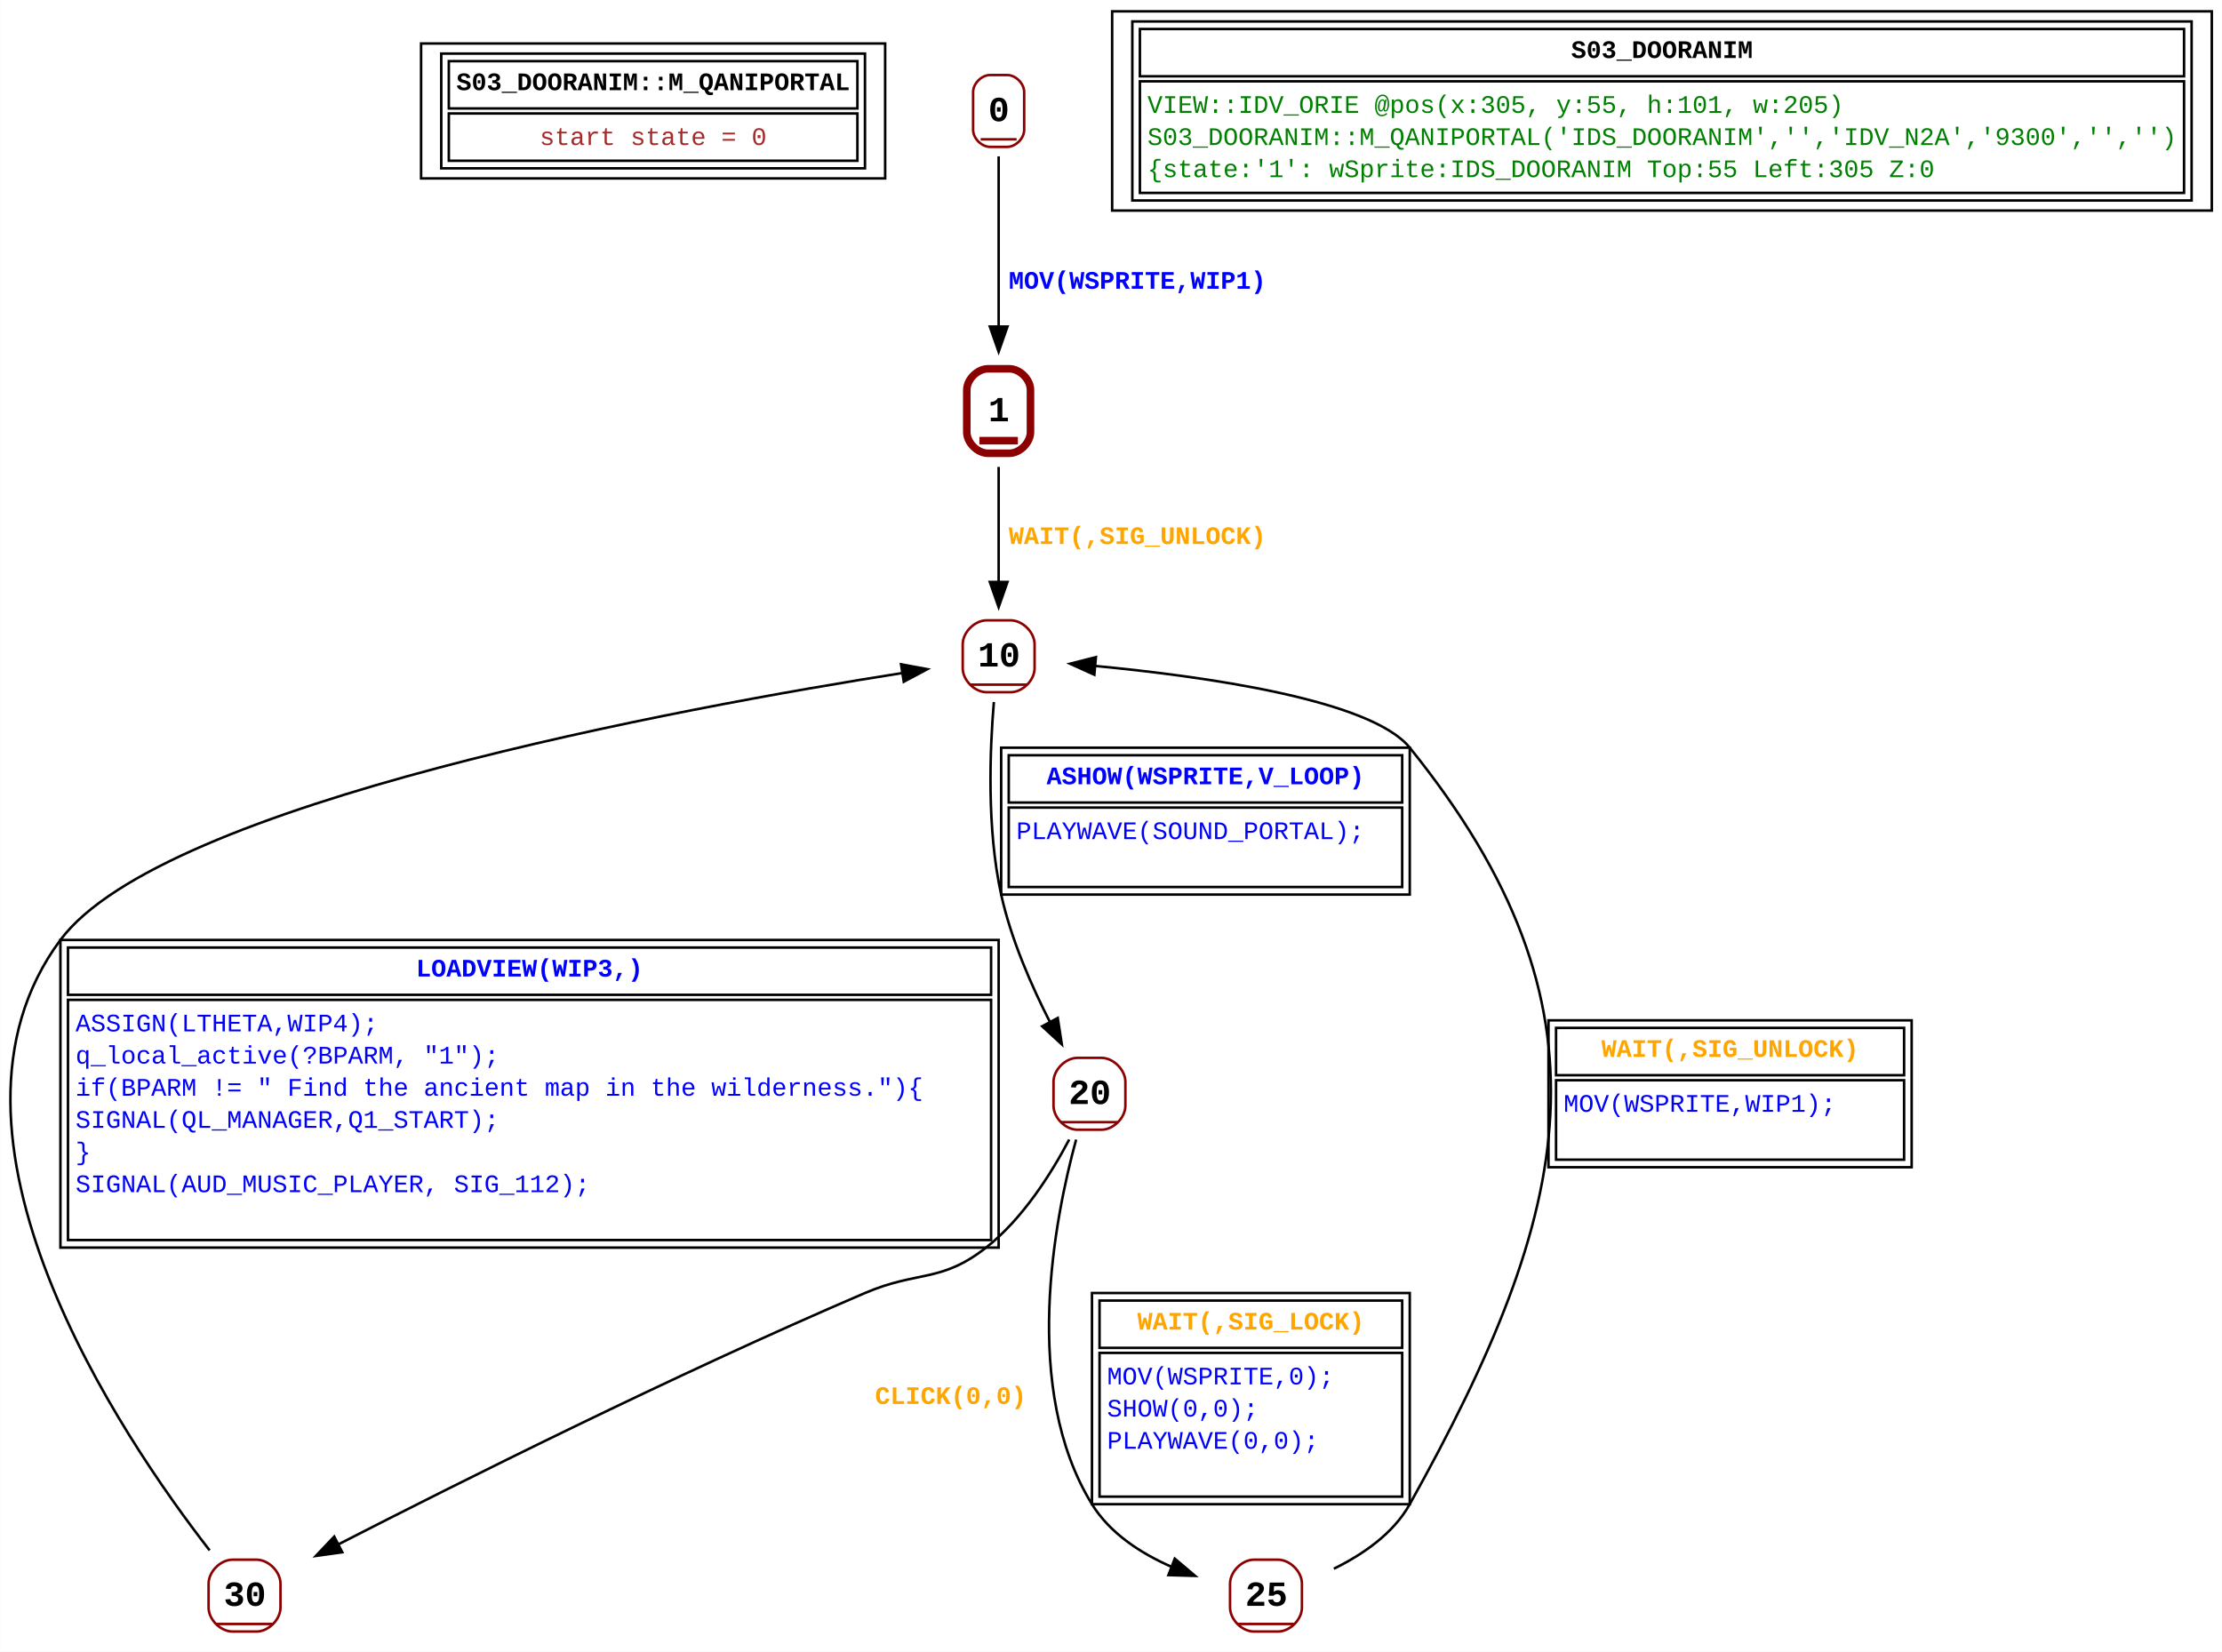
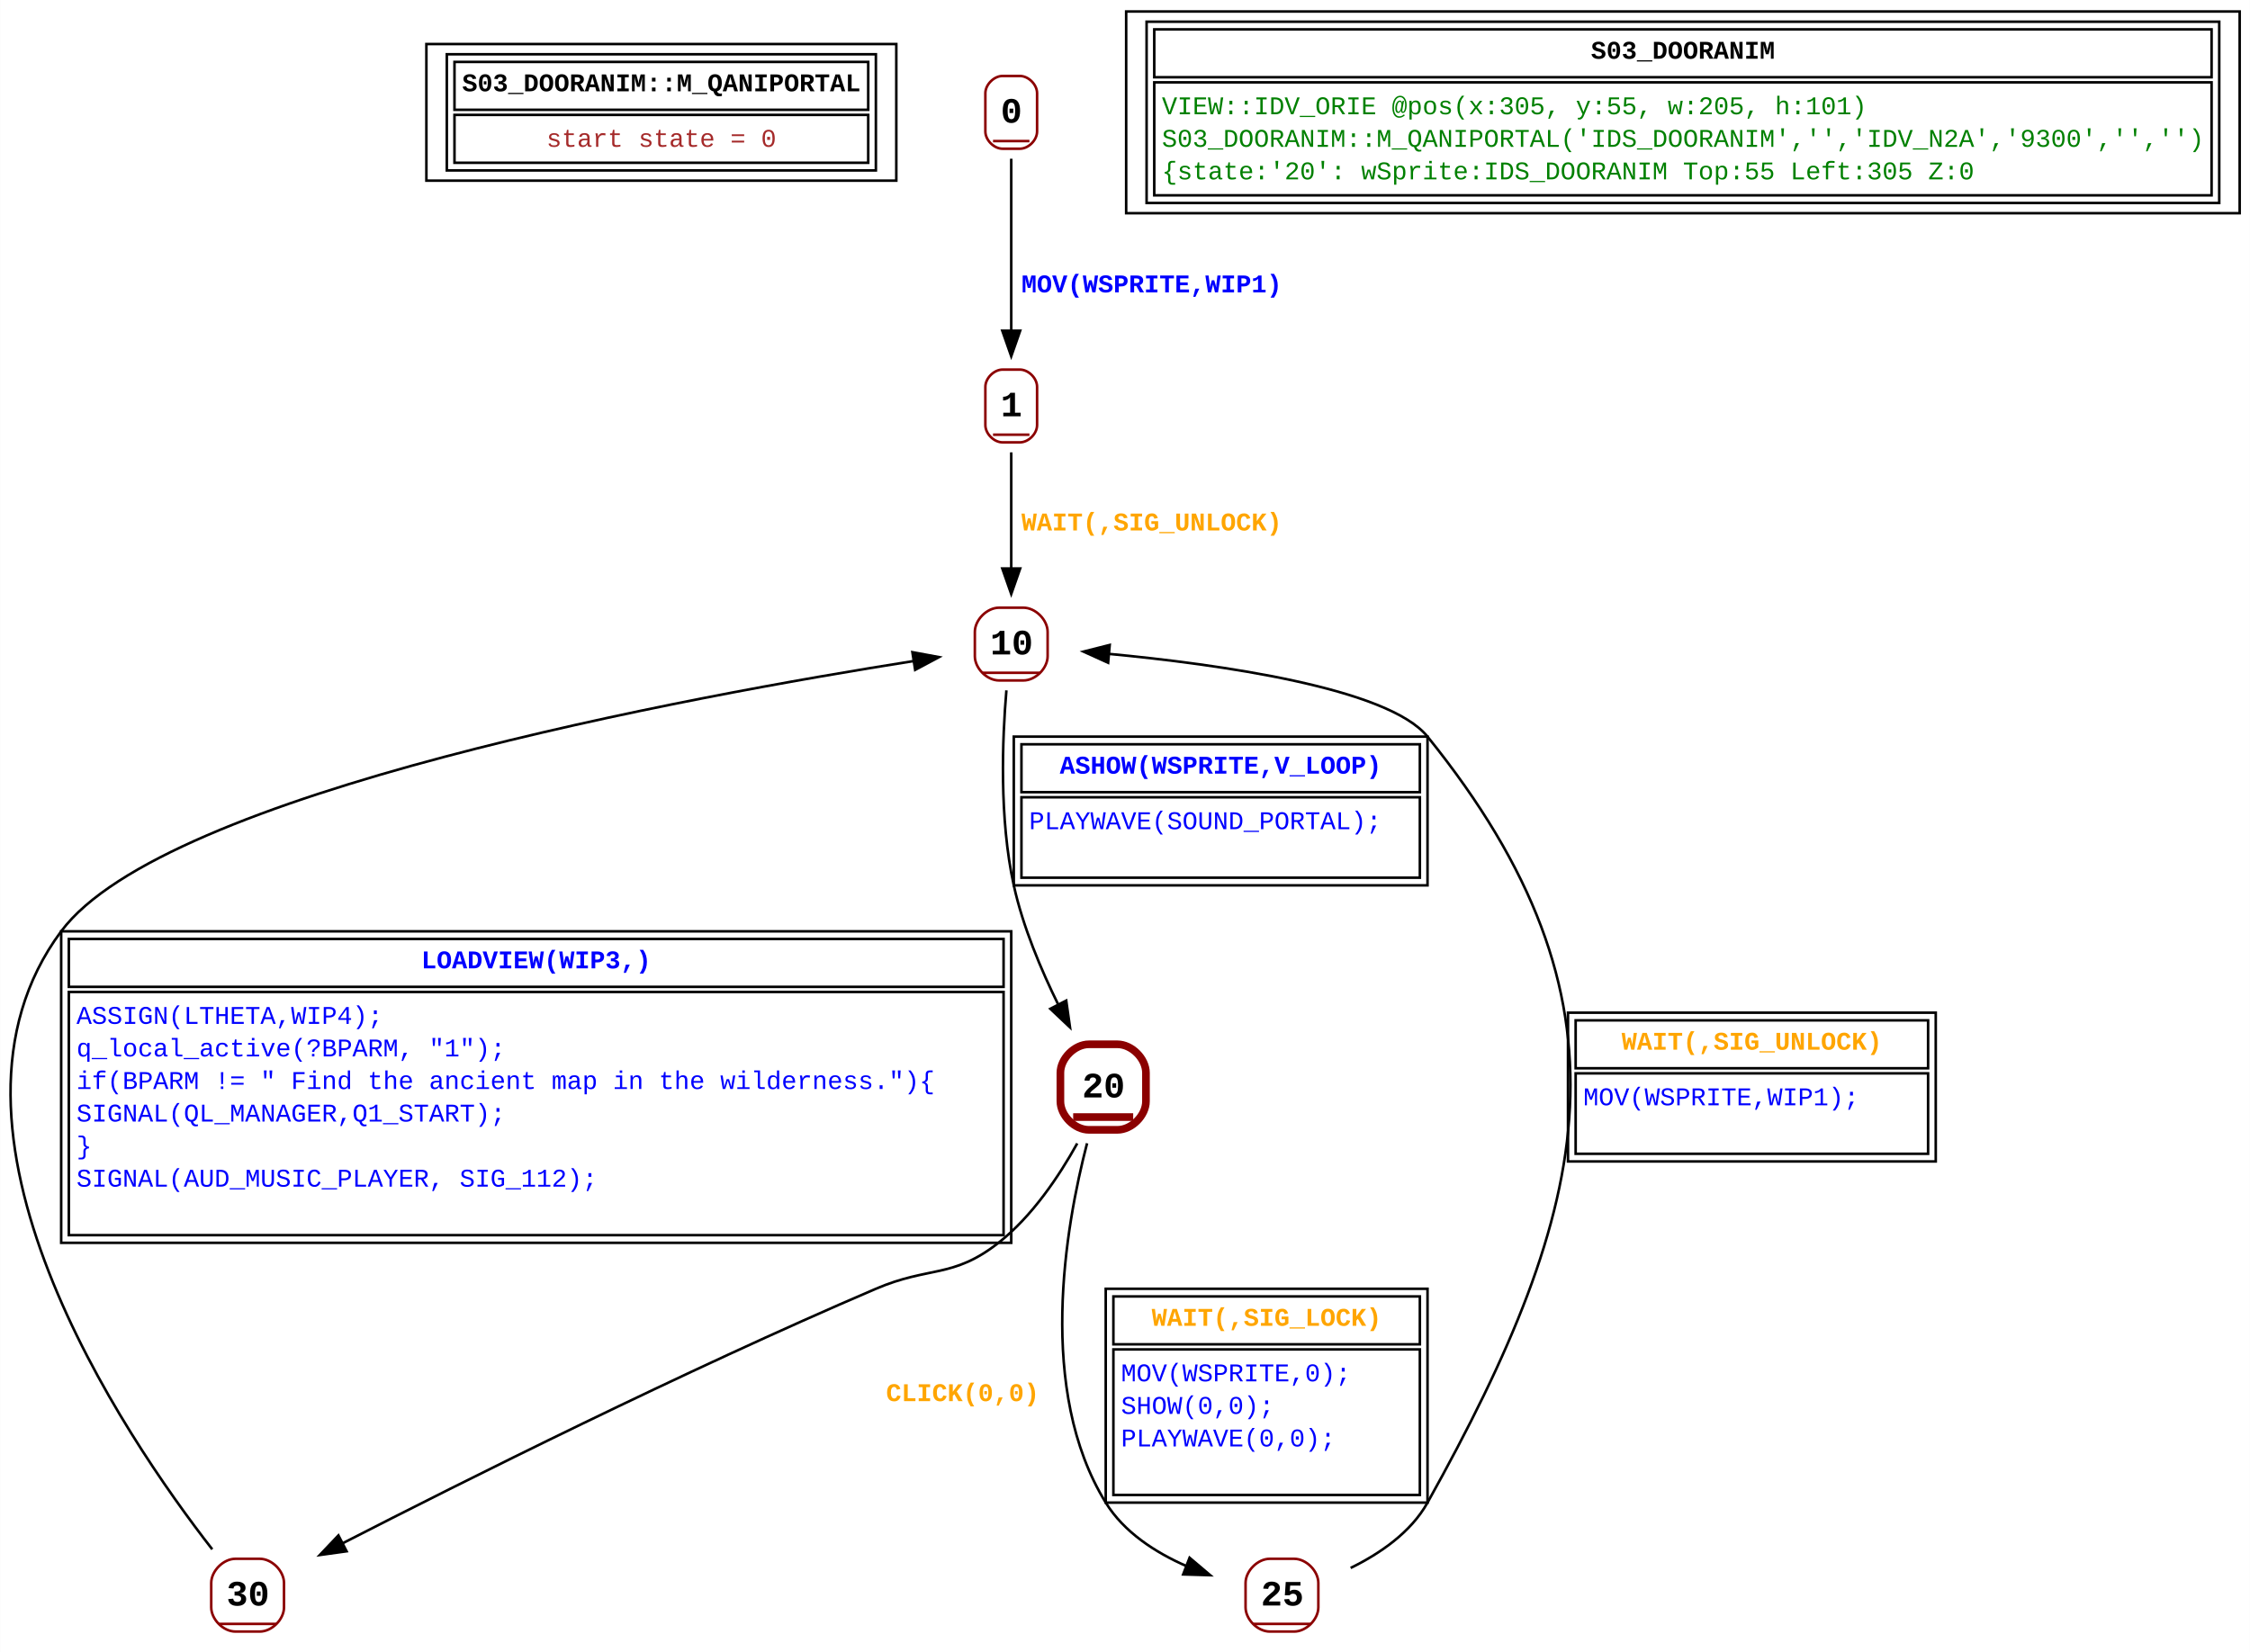
- <svg xmlns="http://www.w3.org/2000/svg" width="881pt" height="655pt" viewBox="0.00 0.00 880.91 655.00">
-   <g id="graph0" class="graph" transform="scale(1 1) rotate(0) translate(4 651)">
-     <polygon fill="white" stroke="none" points="-4,4 -4,-651 876.91,-651 876.91,4 -4,4" />
+ <svg xmlns="http://www.w3.org/2000/svg" width="881pt" height="647pt" viewBox="0.00 0.00 880.91 647.00">
+   <g id="graph0" class="graph" transform="scale(1 1) rotate(0) translate(4 643)">
+     <polygon fill="white" stroke="none" points="-4,4 -4,-643 876.91,-643 876.91,4 -4,4" />
    <g id="node1" class="node">
-       <polygon fill="none" stroke="black" points="162.91,-580.25 162.91,-633.75 346.91,-633.75 346.91,-580.25 162.91,-580.25" />
-       <polygon fill="none" stroke="black" points="173.91,-608 173.91,-626.75 335.91,-626.75 335.91,-608 173.91,-608" />
-       <text text-anchor="start" x="176.91" y="-615.25" font-family="Courier New" font-weight="bold" font-size="10.00">S03_DOORANIM::M_QANIPORTAL</text>
-       <polygon fill="none" stroke="black" points="173.91,-587.25 173.91,-606 335.91,-606 335.91,-587.25 173.91,-587.25" />
-       <text text-anchor="start" x="209.91" y="-593.5" font-family="Courier New" font-size="10.00" fill="brown">start state = 0</text>
-       <polygon fill="none" stroke="black" points="170.91,-584.25 170.91,-629.75 338.91,-629.75 338.91,-584.25 170.91,-584.25" />
+       <polygon fill="none" stroke="black" points="162.91,-572.25 162.91,-625.75 346.91,-625.75 346.91,-572.25 162.91,-572.25" />
+       <polygon fill="none" stroke="black" points="173.91,-600 173.91,-618.75 335.91,-618.75 335.91,-600 173.91,-600" />
+       <text text-anchor="start" x="176.91" y="-607.25" font-family="Courier New" font-weight="bold" font-size="10.00">S03_DOORANIM::M_QANIPORTAL</text>
+       <polygon fill="none" stroke="black" points="173.91,-579.25 173.91,-598 335.91,-598 335.91,-579.25 173.91,-579.25" />
+       <text text-anchor="start" x="209.91" y="-585.5" font-family="Courier New" font-size="10.00" fill="brown">start state = 0</text>
+       <polygon fill="none" stroke="black" points="170.91,-576.25 170.91,-621.75 338.91,-621.75 338.91,-576.25 170.91,-576.25" />
    </g>
    <g id="node2" class="node">
-       <polyline fill="none" stroke="darkred" points="384.78,-595.75 399.03,-595.75" />
-       <text text-anchor="start" x="387.78" y="-602.95" font-family="Courier New" font-weight="bold" font-size="14.00">0</text>
-       <path fill="none" stroke="darkred" d="M388.53,-592.75C388.53,-592.75 395.28,-592.75 395.28,-592.75 398.66,-592.75 402.03,-596.12 402.03,-599.5 402.03,-599.5 402.03,-614.5 402.03,-614.5 402.03,-617.88 398.66,-621.25 395.28,-621.25 395.28,-621.25 388.53,-621.25 388.53,-621.25 385.16,-621.25 381.78,-617.88 381.78,-614.5 381.78,-614.5 381.78,-599.5 381.78,-599.5 381.78,-596.12 385.16,-592.75 388.53,-592.75" />
+       <polyline fill="none" stroke="darkred" points="384.78,-587.75 399.03,-587.75" />
+       <text text-anchor="start" x="387.78" y="-594.95" font-family="Courier New" font-weight="bold" font-size="14.00">0</text>
+       <path fill="none" stroke="darkred" d="M388.53,-584.75C388.53,-584.75 395.28,-584.75 395.28,-584.75 398.66,-584.75 402.03,-588.12 402.03,-591.5 402.03,-591.5 402.03,-606.5 402.03,-606.5 402.03,-609.88 398.66,-613.25 395.28,-613.25 395.28,-613.25 388.53,-613.25 388.53,-613.25 385.16,-613.25 381.78,-609.88 381.78,-606.5 381.78,-606.5 381.78,-591.5 381.78,-591.5 381.78,-588.12 385.16,-584.75 388.53,-584.75" />
    </g>
    <g id="node3" class="node">
-       <polyline fill="none" stroke="darkred" stroke-width="3" points="384.28,-476.25 399.53,-476.25" />
-       <text text-anchor="start" x="387.78" y="-483.95" font-family="Courier New" font-weight="bold" font-size="14.00">1</text>
-       <path fill="none" stroke="darkred" stroke-width="3" d="M387.7,-471.25C387.7,-471.25 396.12,-471.25 396.12,-471.25 400.33,-471.25 404.53,-475.46 404.53,-479.67 404.53,-479.67 404.53,-496.33 404.53,-496.33 404.53,-500.54 400.33,-504.75 396.12,-504.75 396.12,-504.75 387.7,-504.75 387.7,-504.75 383.49,-504.75 379.28,-500.54 379.28,-496.33 379.28,-496.33 379.28,-479.67 379.28,-479.67 379.28,-475.46 383.49,-471.25 387.7,-471.25" />
+       <polyline fill="none" stroke="darkred" points="384.78,-472.75 399.03,-472.75" />
+       <text text-anchor="start" x="387.78" y="-479.95" font-family="Courier New" font-weight="bold" font-size="14.00">1</text>
+       <path fill="none" stroke="darkred" d="M388.53,-469.75C388.53,-469.75 395.28,-469.75 395.28,-469.75 398.66,-469.75 402.03,-473.12 402.03,-476.5 402.03,-476.5 402.03,-491.5 402.03,-491.5 402.03,-494.88 398.66,-498.25 395.28,-498.25 395.28,-498.25 388.53,-498.25 388.53,-498.25 385.16,-498.25 381.78,-494.88 381.78,-491.5 381.78,-491.5 381.78,-476.5 381.78,-476.5 381.78,-473.12 385.16,-469.75 388.53,-469.75" />
    </g>
    <g id="edge1" class="edge">
-       <path fill="none" stroke="black" d="M391.91,-588.99C391.91,-571.34 391.91,-543.32 391.91,-521.42" />
-       <polygon fill="black" stroke="black" points="395.41,-521.51 391.91,-511.51 388.41,-521.51 395.41,-521.51" />
-       <text text-anchor="start" x="395.91" y="-536.5" font-family="Courier New" font-weight="bold" font-size="10.00" fill="blue">MOV(WSPRITE,WIP1)</text>
+       <path fill="none" stroke="black" d="M391.91,-580.84C391.91,-562.9 391.91,-534.45 391.91,-513.2" />
+       <polygon fill="black" stroke="black" points="395.41,-513.47 391.91,-503.47 388.41,-513.47 395.41,-513.47" />
+       <text text-anchor="start" x="395.91" y="-528.5" font-family="Courier New" font-weight="bold" font-size="10.00" fill="blue">MOV(WSPRITE,WIP1)</text>
    </g>
    <g id="node4" class="node">
      <polyline fill="none" stroke="darkred" points="380.66,-379.5 403.16,-379.5" />
      <text text-anchor="start" x="383.66" y="-386.7" font-family="Courier New" font-weight="bold" font-size="14.00">10</text>
      <path fill="none" stroke="darkred" d="M387.16,-376.5C387.16,-376.5 396.66,-376.5 396.66,-376.5 401.41,-376.5 406.16,-381.25 406.16,-386 406.16,-386 406.16,-395.5 406.16,-395.5 406.16,-400.25 401.41,-405 396.66,-405 396.66,-405 387.16,-405 387.16,-405 382.41,-405 377.66,-400.25 377.66,-395.5 377.66,-395.5 377.66,-386 377.66,-386 377.66,-381.25 382.41,-376.5 387.16,-376.5" />
    </g>
    <g id="edge2" class="edge">
-       <path fill="none" stroke="black" d="M391.91,-465.86C391.91,-452.42 391.91,-434.84 391.91,-420.18" />
-       <polygon fill="black" stroke="black" points="395.41,-420.22 391.91,-410.22 388.41,-420.22 395.41,-420.22" />
+       <path fill="none" stroke="black" d="M391.91,-465.84C391.91,-452.96 391.91,-435.06 391.91,-420.07" />
+       <polygon fill="black" stroke="black" points="395.41,-420.35 391.91,-410.35 388.41,-420.35 395.41,-420.35" />
      <text text-anchor="start" x="395.91" y="-435.25" font-family="Courier New" font-weight="bold" font-size="10.00" fill="orange">WAIT(,SIG_UNLOCK)</text>
    </g>
    <g id="node5" class="node">
-       <polyline fill="none" stroke="darkred" points="416.66,-206 439.16,-206" />
+       <polyline fill="none" stroke="darkred" stroke-width="3" points="416.16,-205.5 439.66,-205.5" />
      <text text-anchor="start" x="419.66" y="-213.2" font-family="Courier New" font-weight="bold" font-size="14.00">20</text>
-       <path fill="none" stroke="darkred" d="M423.16,-203C423.16,-203 432.66,-203 432.66,-203 437.41,-203 442.16,-207.75 442.16,-212.5 442.16,-212.5 442.16,-222 442.16,-222 442.16,-226.75 437.41,-231.5 432.66,-231.5 432.66,-231.5 423.16,-231.5 423.16,-231.5 418.41,-231.5 413.66,-226.75 413.66,-222 413.66,-222 413.66,-212.5 413.66,-212.5 413.66,-207.75 418.41,-203 423.16,-203" />
+       <path fill="none" stroke="darkred" stroke-width="3" d="M422.33,-200.5C422.33,-200.5 433.49,-200.5 433.49,-200.5 439.08,-200.5 444.66,-206.08 444.66,-211.67 444.66,-211.67 444.66,-222.83 444.66,-222.83 444.66,-228.42 439.08,-234 433.49,-234 433.49,-234 422.33,-234 422.33,-234 416.74,-234 411.16,-228.42 411.16,-222.83 411.16,-222.83 411.16,-211.67 411.16,-211.67 411.16,-206.08 416.74,-200.5 422.33,-200.5" />
    </g>
    <g id="edge3" class="edge">
-       <path fill="none" stroke="black" d="M390.02,-372.62C388.41,-353.69 387.16,-322.41 392.91,-296.25 396.8,-278.52 404.97,-259.93 412.43,-245.34" />
-       <polygon fill="black" stroke="black" points="415.35,-247.31 416.96,-236.84 409.17,-244.02 415.35,-247.31" />
+       <path fill="none" stroke="black" d="M390.02,-372.62C388.41,-353.69 387.16,-322.41 392.91,-296.25 396.46,-280.08 403.57,-263.19 410.45,-249.28" />
+       <polygon fill="black" stroke="black" points="413.44,-251.12 414.92,-240.63 407.22,-247.91 413.44,-251.12" />
      <polygon fill="none" stroke="black" points="395.91,-332.75 395.91,-351.5 551.91,-351.5 551.91,-332.75 395.91,-332.75" />
      <text text-anchor="start" x="410.91" y="-340" font-family="Courier New" font-weight="bold" font-size="10.00" fill="blue">ASHOW(WSPRITE,V_LOOP)</text>
      <polygon fill="none" stroke="black" points="395.91,-299.25 395.91,-330.75 551.91,-330.75 551.91,-299.25 395.91,-299.25" />
      <text text-anchor="start" x="398.91" y="-318.25" font-family="Courier New" font-size="10.00" fill="blue">  PLAYWAVE(SOUND_PORTAL);</text>
      <text text-anchor="start" x="398.91" y="-305.5" font-family="Courier New" font-size="10.00" fill="blue"> </text>
      <polygon fill="none" stroke="black" points="392.91,-296.25 392.91,-354.5 554.91,-354.5 554.91,-296.25 392.91,-296.25" />
    </g>
    <g id="node6" class="node">
      <polyline fill="none" stroke="darkred" points="81.66,-7 104.16,-7" />
      <text text-anchor="start" x="84.66" y="-14.2" font-family="Courier New" font-weight="bold" font-size="14.00">30</text>
      <path fill="none" stroke="darkred" d="M88.16,-4C88.16,-4 97.66,-4 97.66,-4 102.41,-4 107.16,-8.75 107.16,-13.5 107.16,-13.5 107.16,-23 107.16,-23 107.16,-27.75 102.41,-32.5 97.66,-32.5 97.66,-32.5 88.16,-32.5 88.16,-32.5 83.41,-32.5 78.66,-27.75 78.66,-23 78.66,-23 78.66,-13.5 78.66,-13.5 78.66,-8.75 83.41,-4 88.16,-4" />
    </g>
    <g id="edge4" class="edge">
-       <path fill="none" stroke="black" d="M419.88,-199.11C412.86,-185.78 401.5,-167.69 386.91,-156.25 368.98,-142.19 359.85,-147.22 338.91,-138.25 263.5,-105.95 177.72,-62.99 129.99,-38.51" />
+       <path fill="none" stroke="black" d="M417.75,-195.18C410.66,-182.4 400.11,-166.6 386.91,-156.25 368.98,-142.19 359.85,-147.22 338.91,-138.25 263.5,-105.95 177.72,-62.99 129.99,-38.51" />
      <polygon fill="black" stroke="black" points="131.67,-35.44 121.18,-33.98 128.47,-41.66 131.67,-35.44" />
      <text text-anchor="start" x="342.91" y="-94.25" font-family="Courier New" font-weight="bold" font-size="10.00" fill="orange">CLICK(0,0)</text>
    </g>
    <g id="node7" class="node">
      <polyline fill="none" stroke="darkred" points="486.66,-7 509.16,-7" />
      <text text-anchor="start" x="489.66" y="-14.2" font-family="Courier New" font-weight="bold" font-size="14.00">25</text>
      <path fill="none" stroke="darkred" d="M493.16,-4C493.16,-4 502.66,-4 502.66,-4 507.41,-4 512.16,-8.75 512.16,-13.5 512.16,-13.5 512.16,-23 512.16,-23 512.16,-27.75 507.41,-32.5 502.66,-32.5 502.66,-32.5 493.16,-32.5 493.16,-32.5 488.41,-32.5 483.66,-27.75 483.66,-23 483.66,-23 483.66,-13.5 483.66,-13.5 483.66,-8.75 488.41,-4 493.16,-4" />
    </g>
    <g id="edge5" class="edge">
-       <path fill="none" stroke="black" d="M422.63,-199.09C414.06,-167.73 400.77,-100.16 428.91,-54.5 436.06,-42.9 448.36,-34.96 460.61,-29.6" />
+       <path fill="none" stroke="black" d="M421.6,-195.23C413.08,-162.45 401.87,-98.37 428.91,-54.5 436.06,-42.9 448.36,-34.96 460.61,-29.6" />
      <polygon fill="black" stroke="black" points="461.74,-32.91 469.82,-26.07 459.23,-26.38 461.74,-32.91" />
      <polygon fill="none" stroke="black" points="431.91,-116.5 431.91,-135.25 551.91,-135.25 551.91,-116.5 431.91,-116.5" />
      <text text-anchor="start" x="446.91" y="-123.75" font-family="Courier New" font-weight="bold" font-size="10.00" fill="orange">WAIT(,SIG_LOCK)</text>
      <polygon fill="none" stroke="black" points="431.91,-57.5 431.91,-114.5 551.91,-114.5 551.91,-57.5 431.91,-57.5" />
      <text text-anchor="start" x="434.91" y="-102" font-family="Courier New" font-size="10.00" fill="blue">    MOV(WSPRITE,0);</text>
      <text text-anchor="start" x="434.91" y="-89.25" font-family="Courier New" font-size="10.00" fill="blue">    SHOW(0,0);</text>
      <text text-anchor="start" x="434.91" y="-76.5" font-family="Courier New" font-size="10.00" fill="blue">    PLAYWAVE(0,0);</text>
      <text text-anchor="start" x="434.91" y="-63.75" font-family="Courier New" font-size="10.00" fill="blue"> </text>
      <polygon fill="none" stroke="black" points="428.91,-54.5 428.91,-138.25 554.91,-138.25 554.91,-54.5 428.91,-54.5" />
    </g>
    <g id="edge7" class="edge">
      <path fill="none" stroke="black" d="M79.07,-36.2C44.73,-80.38 -37.55,-201.05 19.91,-278.25 60.46,-332.74 267.62,-370.53 354.01,-384.15" />
      <polygon fill="black" stroke="black" points="353.21,-387.57 363.63,-385.64 354.29,-380.65 353.21,-387.57" />
      <polygon fill="none" stroke="black" points="22.91,-256.5 22.91,-275.25 388.91,-275.25 388.91,-256.5 22.91,-256.5" />
      <text text-anchor="start" x="160.91" y="-263.75" font-family="Courier New" font-weight="bold" font-size="10.00" fill="blue">LOADVIEW(WIP3,)</text>
      <polygon fill="none" stroke="black" points="22.91,-159.25 22.91,-254.5 388.91,-254.5 388.91,-159.25 22.91,-159.25" />
      <text text-anchor="start" x="25.91" y="-242" font-family="Courier New" font-size="10.00" fill="blue">    ASSIGN(LTHETA,WIP4);</text>
      <text text-anchor="start" x="25.91" y="-229.25" font-family="Courier New" font-size="10.00" fill="blue">    q_local_active(?BPARM, "1");</text>
      <text text-anchor="start" x="25.91" y="-216.5" font-family="Courier New" font-size="10.00" fill="blue">    if(BPARM != " Find the ancient map in the wilderness."){</text>
      <text text-anchor="start" x="25.91" y="-203.75" font-family="Courier New" font-size="10.00" fill="blue">     SIGNAL(QL_MANAGER,Q1_START);</text>
      <text text-anchor="start" x="25.91" y="-191" font-family="Courier New" font-size="10.00" fill="blue">    }</text>
      <text text-anchor="start" x="25.91" y="-178.25" font-family="Courier New" font-size="10.00" fill="blue">    SIGNAL(AUD_MUSIC_PLAYER, SIG_112);</text>
      <text text-anchor="start" x="25.91" y="-165.5" font-family="Courier New" font-size="10.00" fill="blue"> </text>
      <polygon fill="none" stroke="black" points="19.91,-156.25 19.91,-278.25 391.91,-278.25 391.91,-156.25 19.91,-156.25" />
    </g>
    <g id="edge6" class="edge">
      <path fill="none" stroke="black" d="M524.81,-28.91C536.23,-34.51 548.4,-42.81 554.91,-54.5 619.82,-170.97 638.64,-250.73 554.91,-354.5 539.5,-373.59 473.07,-382.85 429.91,-386.93" />
      <polygon fill="black" stroke="black" points="429.85,-383.43 420.2,-387.8 430.47,-390.4 429.85,-383.43" />
      <polygon fill="none" stroke="black" points="612.91,-224.62 612.91,-243.38 750.91,-243.38 750.91,-224.62 612.91,-224.62" />
      <text text-anchor="start" x="630.91" y="-231.88" font-family="Courier New" font-weight="bold" font-size="10.00" fill="orange">WAIT(,SIG_UNLOCK)</text>
      <polygon fill="none" stroke="black" points="612.91,-191.12 612.91,-222.62 750.91,-222.62 750.91,-191.12 612.91,-191.12" />
      <text text-anchor="start" x="615.91" y="-210.12" font-family="Courier New" font-size="10.00" fill="blue">    MOV(WSPRITE,WIP1);</text>
      <text text-anchor="start" x="615.91" y="-197.38" font-family="Courier New" font-size="10.00" fill="blue"> </text>
      <polygon fill="none" stroke="black" points="609.91,-188.12 609.91,-246.38 753.91,-246.38 753.91,-188.12 609.91,-188.12" />
    </g>
    <g id="node8" class="node">
-       <polygon fill="none" stroke="black" points="436.91,-567.5 436.91,-646.5 872.91,-646.5 872.91,-567.5 436.91,-567.5" />
-       <polygon fill="none" stroke="black" points="447.91,-620.75 447.91,-639.5 861.91,-639.5 861.91,-620.75 447.91,-620.75" />
-       <text text-anchor="start" x="618.91" y="-628" font-family="Courier New" font-weight="bold" font-size="10.00">S03_DOORANIM</text>
-       <polygon fill="none" stroke="black" points="447.91,-574.5 447.91,-618.75 861.91,-618.75 861.91,-574.5 447.91,-574.5" />
-       <text text-anchor="start" x="450.91" y="-606.25" font-family="Courier New" font-size="10.00" fill="green">VIEW::IDV_ORIE @pos(x:305, y:55, h:101, w:205)</text>
-       <text text-anchor="start" x="450.91" y="-593.5" font-family="Courier New" font-size="10.00" fill="green">S03_DOORANIM::M_QANIPORTAL('IDS_DOORANIM','','IDV_N2A','9300','','')</text>
-       <text text-anchor="start" x="450.91" y="-580.75" font-family="Courier New" font-size="10.00" fill="green">{state:'1': wSprite:IDS_DOORANIM Top:55 Left:305 Z:0</text>
-       <polygon fill="none" stroke="black" points="444.91,-571.5 444.91,-642.5 864.91,-642.5 864.91,-571.5 444.91,-571.5" />
+       <polygon fill="none" stroke="black" points="436.91,-559.5 436.91,-638.5 872.91,-638.5 872.91,-559.5 436.91,-559.5" />
+       <polygon fill="none" stroke="black" points="447.91,-612.75 447.91,-631.5 861.91,-631.5 861.91,-612.75 447.91,-612.75" />
+       <text text-anchor="start" x="618.91" y="-620" font-family="Courier New" font-weight="bold" font-size="10.00">S03_DOORANIM</text>
+       <polygon fill="none" stroke="black" points="447.91,-566.5 447.91,-610.75 861.91,-610.75 861.91,-566.5 447.91,-566.5" />
+       <text text-anchor="start" x="450.91" y="-598.25" font-family="Courier New" font-size="10.00" fill="green">VIEW::IDV_ORIE @pos(x:305, y:55, w:205, h:101)</text>
+       <text text-anchor="start" x="450.91" y="-585.5" font-family="Courier New" font-size="10.00" fill="green">S03_DOORANIM::M_QANIPORTAL('IDS_DOORANIM','','IDV_N2A','9300','','')</text>
+       <text text-anchor="start" x="450.91" y="-572.75" font-family="Courier New" font-size="10.00" fill="green">{state:'20': wSprite:IDS_DOORANIM Top:55 Left:305 Z:0</text>
+       <polygon fill="none" stroke="black" points="444.91,-563.5 444.91,-634.5 864.91,-634.5 864.91,-563.5 444.91,-563.5" />
    </g>
  </g>
</svg>
